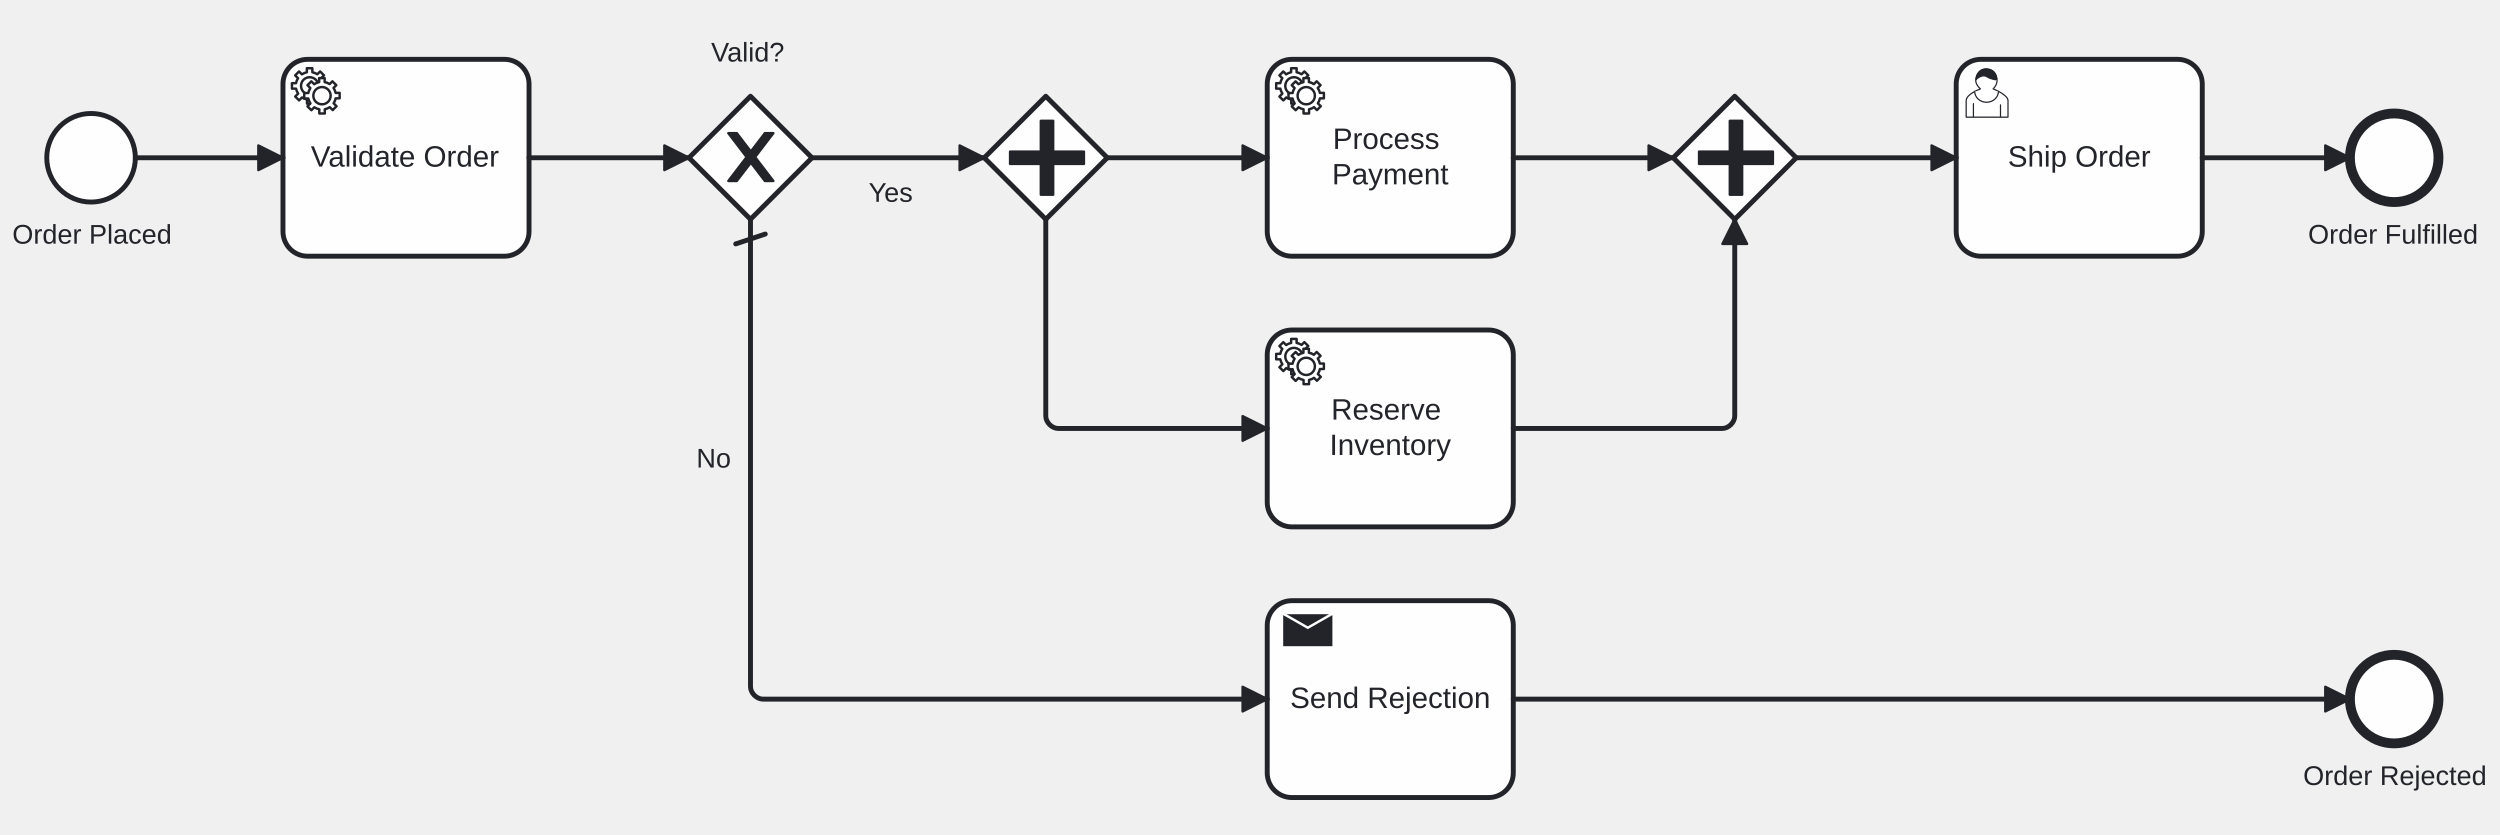
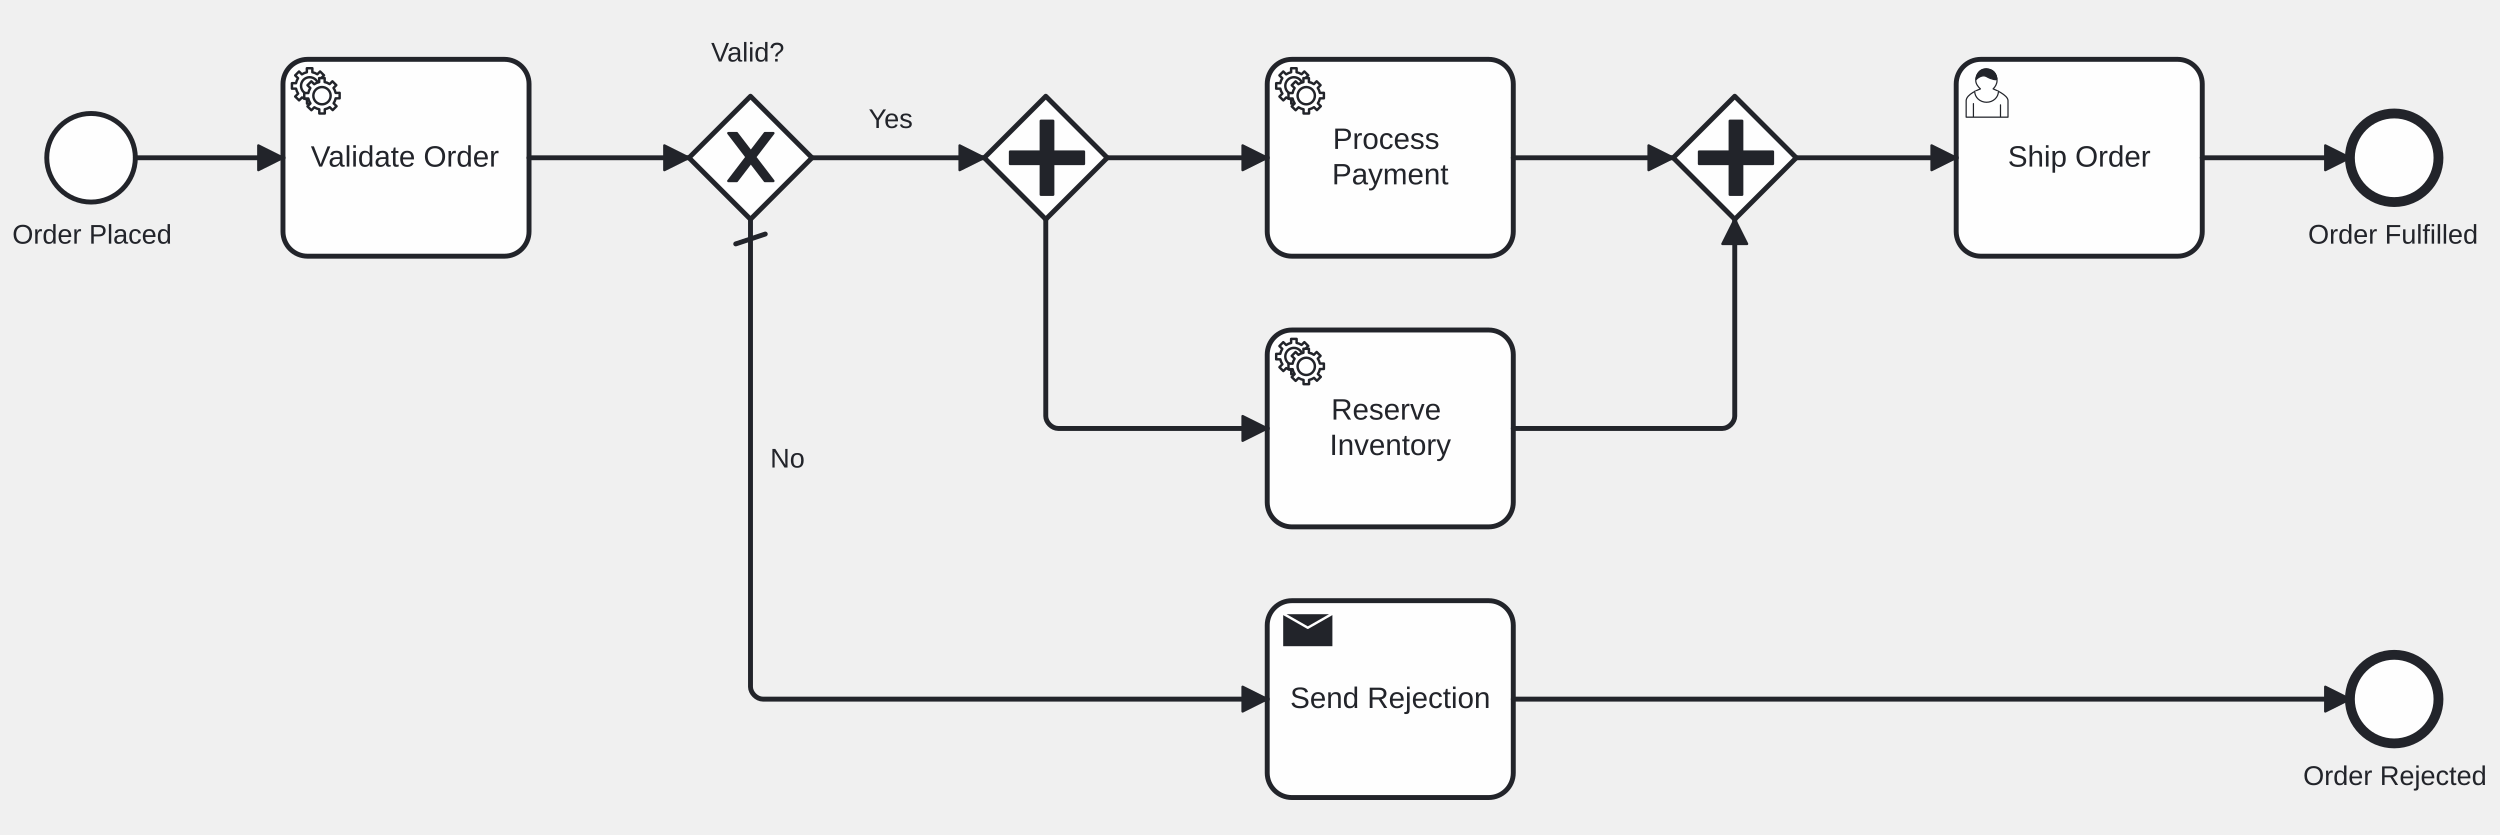
<svg xmlns="http://www.w3.org/2000/svg" width="1189" height="397" viewBox="173 78 1016 319" version="1.1">
  <g class="djs-group">
    <g class="djs-element djs-shape" data-element-id="Gateway_0ircx6m" style="display: block;" transform="translate(453, 107)">
      <g class="djs-visual">
        <polygon style="stroke-linecap: round; stroke-linejoin: round; stroke: hsl(225, 10%, 15%); stroke-width: 2px; fill: white; fill-opacity: 0.95;" points="25,0 50,25 25,50 0,25" />
        <path style="fill: hsl(225, 10%, 15%); stroke-linecap: round; stroke-linejoin: round; stroke: hsl(225, 10%, 15%); stroke-width: 1px;" d="m 16,15 7.429,9.714 -7.429,9.714 3.429,0 5.714,-7.464 5.714,7.464 3.429,0 -7.429,-9.714 7.429,-9.714 -3.429,0 -5.714,7.464 -5.714,-7.464 -3.429,0 z" />
      </g>
      <rect style="fill: none; stroke-opacity: 0; stroke: white; stroke-width: 15px;" class="djs-hit djs-hit-all" x="0" y="0" width="50" height="50" />
      <rect style="transform-box: fill-box; transform: rotate(45deg); transform-origin: center; fill: none;" x="2" y="2" rx="4" width="46" height="46" class="djs-outline" />
    </g>
  </g>
  <g class="djs-group">
    <g class="djs-element djs-shape" data-element-id="Event_1hm7wwe" style="display: block;" transform="translate(1128, 114)">
      <g class="djs-visual">
        <circle cx="18" cy="18" r="18" style="stroke-linecap: round; stroke-linejoin: round; stroke: hsl(225, 10%, 15%); stroke-width: 4px; fill: white; fill-opacity: 0.95;" />
      </g>
      <rect style="fill: none; stroke-opacity: 0; stroke: white; stroke-width: 15px;" class="djs-hit djs-hit-all" x="0" y="0" width="36" height="36" />
      <circle cx="18" cy="18" r="24" style="fill: none;" class="djs-outline" />
    </g>
  </g>
  <g class="djs-group">
    <g class="djs-element djs-shape" data-element-id="Event_01cpts6" style="display: block;" transform="translate(1128, 334)">
      <g class="djs-visual">
        <circle cx="18" cy="18" r="18" style="stroke-linecap: round; stroke-linejoin: round; stroke: hsl(225, 10%, 15%); stroke-width: 4px; fill: white; fill-opacity: 0.95;" />
      </g>
      <rect style="fill: none; stroke-opacity: 0; stroke: white; stroke-width: 15px;" class="djs-hit djs-hit-all" x="0" y="0" width="36" height="36" />
      <circle cx="18" cy="18" r="24" style="fill: none;" class="djs-outline" />
    </g>
  </g>
  <g class="djs-group">
    <g class="djs-element djs-shape" data-element-id="Activity_0glogve" style="display: block;" transform="translate(288, 92)">
      <g class="djs-visual">
        <rect x="0" y="0" width="100" height="80" rx="10" ry="10" style="stroke-linecap: round; stroke-linejoin: round; stroke: hsl(225, 10%, 15%); stroke-width: 2px; fill: white; fill-opacity: 0.95;" />
        <text style="font-family: Arial, sans-serif; font-size: 12px; font-weight: normal; fill: hsl(225, 10%, 15%);" lineHeight="1.2" class="djs-label">
          <tspan x="11.318" y="43.6">Validate Order</tspan>
        </text>
        <circle cx="5" cy="5" r="5" style="stroke-linecap: round; stroke-linejoin: round; stroke: none; stroke-width: 2px; fill: white;" transform="translate(6, 6)" />
        <path style="fill: white; stroke-linecap: round; stroke-linejoin: round; stroke: hsl(225, 10%, 15%); stroke-width: 1px;" d="m 12,18 v -1.713 c 0.352,-0.07 0.704,-0.178 1.048,-0.321 0.344,-0.145 0.666,-0.321 0.966,-0.521 l 1.194,1.18 1.567,-1.577 -1.195,-1.18 c 0.403,-0.614 0.683,-1.299 0.825,-2.018 l 1.622,-0.01 v -2.22 l -1.637,0.01 c -0.073,-0.352 -0.178,-0.7 -0.324,-1.044 -0.145,-0.344 -0.321,-0.664 -0.523,-0.962 l 1.131,-1.136 -1.583,-1.563 -1.13,1.136 c -0.614,-0.401 -1.303,-0.681 -2.023,-0.822 l 0.009,-1.619 h -2.241 l 0.004,1.631 c -0.354,0.074 -0.705,0.18 -1.05,0.324 -0.344,0.144 -0.665,0.321 -0.964,0.52 l -1.17,-1.158 -1.567,1.579 1.168,1.157 c -0.403,0.613 -0.683,1.298 -0.825,2.017 l -1.659,0.003 v 2.222 l 1.672,-0.006 c 0.073,0.351 0.18,0.702 0.324,1.045 0.145,0.344 0.321,0.664 0.523,0.961 l -1.199,1.197 1.584,1.56 1.196,-1.193 c 0.614,0.403 1.303,0.682 2.023,0.823 l 7.19e-4,1.699 h 2.227 z m 0.221,-3.996 c -1.789,0.75 -3.858,-0.093 -4.61,-1.874 -0.752,-1.783 0.091,-3.846 1.88,-4.596 1.788,-0.749 3.857,0.093 4.609,1.874 0.752,1.782 -0.091,3.846 -1.88,4.596 z" />
        <circle cx="5" cy="5" r="5" style="stroke-linecap: round; stroke-linejoin: round; stroke: none; stroke-width: 2px; fill: white;" transform="translate(11, 10)" />
        <path style="fill: white; stroke-linecap: round; stroke-linejoin: round; stroke: hsl(225, 10%, 15%); stroke-width: 1px;" d="m 17,22 v -1.713 c 0.352,-0.07 0.704,-0.178 1.048,-0.321 0.344,-0.145 0.666,-0.321 0.966,-0.521 l 1.194,1.18 1.567,-1.577 -1.195,-1.18 c 0.403,-0.614 0.683,-1.299 0.825,-2.018 l 1.622,-0.01 v -2.22 l -1.637,0.01 c -0.073,-0.352 -0.178,-0.7 -0.324,-1.044 -0.145,-0.344 -0.321,-0.664 -0.523,-0.962 l 1.131,-1.136 -1.583,-1.563 -1.13,1.136 c -0.614,-0.401 -1.303,-0.681 -2.023,-0.822 l 0.009,-1.619 h -2.241 l 0.004,1.631 c -0.354,0.074 -0.705,0.18 -1.05,0.324 -0.344,0.144 -0.665,0.321 -0.964,0.52 l -1.17,-1.158 -1.567,1.579 1.168,1.157 c -0.403,0.613 -0.683,1.298 -0.825,2.017 l -1.659,0.003 v 2.222 l 1.672,-0.006 c 0.073,0.351 0.18,0.702 0.324,1.045 0.145,0.344 0.321,0.664 0.523,0.961 l -1.199,1.197 1.584,1.56 1.196,-1.193 c 0.614,0.403 1.303,0.682 2.023,0.823 l 7.19e-4,1.699 h 2.227 z m 0.221,-3.996 c -1.789,0.75 -3.858,-0.093 -4.61,-1.874 -0.752,-1.783 0.091,-3.846 1.88,-4.596 1.788,-0.749 3.857,0.093 4.609,1.874 0.752,1.782 -0.091,3.846 -1.88,4.596 z" />
      </g>
      <rect style="fill: none; stroke-opacity: 0; stroke: white; stroke-width: 15px;" class="djs-hit djs-hit-all" x="0" y="0" width="100" height="80" />
      <rect x="-5" y="-5" rx="14" width="110" height="90" style="fill: none;" class="djs-outline" />
    </g>
  </g>
  <g class="djs-group">
    <g class="djs-element djs-shape" data-element-id="Activity_0rnc8vk" style="display: block;" transform="translate(688, 92)">
      <g class="djs-visual">
        <rect x="0" y="0" width="100" height="80" rx="10" ry="10" style="stroke-linecap: round; stroke-linejoin: round; stroke: hsl(225, 10%, 15%); stroke-width: 2px; fill: white; fill-opacity: 0.95;" />
        <text style="font-family: Arial, sans-serif; font-size: 12px; font-weight: normal; fill: hsl(225, 10%, 15%);" lineHeight="1.2" class="djs-label">
          <tspan x="26.66" y="36.4">Process </tspan>
          <tspan x="26.324" y="50.8">Payment</tspan>
        </text>
        <circle cx="5" cy="5" r="5" style="stroke-linecap: round; stroke-linejoin: round; stroke: none; stroke-width: 2px; fill: white;" transform="translate(6, 6)" />
        <path style="fill: white; stroke-linecap: round; stroke-linejoin: round; stroke: hsl(225, 10%, 15%); stroke-width: 1px;" d="m 12,18 v -1.713 c 0.352,-0.07 0.704,-0.178 1.048,-0.321 0.344,-0.145 0.666,-0.321 0.966,-0.521 l 1.194,1.18 1.567,-1.577 -1.195,-1.18 c 0.403,-0.614 0.683,-1.299 0.825,-2.018 l 1.622,-0.01 v -2.22 l -1.637,0.01 c -0.073,-0.352 -0.178,-0.7 -0.324,-1.044 -0.145,-0.344 -0.321,-0.664 -0.523,-0.962 l 1.131,-1.136 -1.583,-1.563 -1.13,1.136 c -0.614,-0.401 -1.303,-0.681 -2.023,-0.822 l 0.009,-1.619 h -2.241 l 0.004,1.631 c -0.354,0.074 -0.705,0.18 -1.05,0.324 -0.344,0.144 -0.665,0.321 -0.964,0.52 l -1.17,-1.158 -1.567,1.579 1.168,1.157 c -0.403,0.613 -0.683,1.298 -0.825,2.017 l -1.659,0.003 v 2.222 l 1.672,-0.006 c 0.073,0.351 0.18,0.702 0.324,1.045 0.145,0.344 0.321,0.664 0.523,0.961 l -1.199,1.197 1.584,1.56 1.196,-1.193 c 0.614,0.403 1.303,0.682 2.023,0.823 l 7.19e-4,1.699 h 2.227 z m 0.221,-3.996 c -1.789,0.75 -3.858,-0.093 -4.61,-1.874 -0.752,-1.783 0.091,-3.846 1.88,-4.596 1.788,-0.749 3.857,0.093 4.609,1.874 0.752,1.782 -0.091,3.846 -1.88,4.596 z" />
        <circle cx="5" cy="5" r="5" style="stroke-linecap: round; stroke-linejoin: round; stroke: none; stroke-width: 2px; fill: white;" transform="translate(11, 10)" />
        <path style="fill: white; stroke-linecap: round; stroke-linejoin: round; stroke: hsl(225, 10%, 15%); stroke-width: 1px;" d="m 17,22 v -1.713 c 0.352,-0.07 0.704,-0.178 1.048,-0.321 0.344,-0.145 0.666,-0.321 0.966,-0.521 l 1.194,1.18 1.567,-1.577 -1.195,-1.18 c 0.403,-0.614 0.683,-1.299 0.825,-2.018 l 1.622,-0.01 v -2.22 l -1.637,0.01 c -0.073,-0.352 -0.178,-0.7 -0.324,-1.044 -0.145,-0.344 -0.321,-0.664 -0.523,-0.962 l 1.131,-1.136 -1.583,-1.563 -1.13,1.136 c -0.614,-0.401 -1.303,-0.681 -2.023,-0.822 l 0.009,-1.619 h -2.241 l 0.004,1.631 c -0.354,0.074 -0.705,0.18 -1.05,0.324 -0.344,0.144 -0.665,0.321 -0.964,0.52 l -1.17,-1.158 -1.567,1.579 1.168,1.157 c -0.403,0.613 -0.683,1.298 -0.825,2.017 l -1.659,0.003 v 2.222 l 1.672,-0.006 c 0.073,0.351 0.18,0.702 0.324,1.045 0.145,0.344 0.321,0.664 0.523,0.961 l -1.199,1.197 1.584,1.56 1.196,-1.193 c 0.614,0.403 1.303,0.682 2.023,0.823 l 7.19e-4,1.699 h 2.227 z m 0.221,-3.996 c -1.789,0.75 -3.858,-0.093 -4.61,-1.874 -0.752,-1.783 0.091,-3.846 1.88,-4.596 1.788,-0.749 3.857,0.093 4.609,1.874 0.752,1.782 -0.091,3.846 -1.88,4.596 z" />
      </g>
      <rect style="fill: none; stroke-opacity: 0; stroke: white; stroke-width: 15px;" class="djs-hit djs-hit-all" x="0" y="0" width="100" height="80" />
      <rect x="-5" y="-5" rx="14" width="110" height="90" style="fill: none;" class="djs-outline" />
    </g>
  </g>
  <g class="djs-group">
    <g class="djs-element djs-shape" data-element-id="Activity_0mr8w51" style="display: block;" transform="translate(688, 202)">
      <g class="djs-visual">
        <rect x="0" y="0" width="100" height="80" rx="10" ry="10" style="stroke-linecap: round; stroke-linejoin: round; stroke: hsl(225, 10%, 15%); stroke-width: 2px; fill: white; fill-opacity: 0.95;" />
        <text style="font-family: Arial, sans-serif; font-size: 12px; font-weight: normal; fill: hsl(225, 10%, 15%);" lineHeight="1.2" class="djs-label">
          <tspan x="25.994" y="36.4">Reserve </tspan>
          <tspan x="25.322" y="50.8">Inventory</tspan>
        </text>
        <circle cx="5" cy="5" r="5" style="stroke-linecap: round; stroke-linejoin: round; stroke: none; stroke-width: 2px; fill: white;" transform="translate(6, 6)" />
        <path style="fill: white; stroke-linecap: round; stroke-linejoin: round; stroke: hsl(225, 10%, 15%); stroke-width: 1px;" d="m 12,18 v -1.713 c 0.352,-0.07 0.704,-0.178 1.048,-0.321 0.344,-0.145 0.666,-0.321 0.966,-0.521 l 1.194,1.18 1.567,-1.577 -1.195,-1.18 c 0.403,-0.614 0.683,-1.299 0.825,-2.018 l 1.622,-0.01 v -2.22 l -1.637,0.01 c -0.073,-0.352 -0.178,-0.7 -0.324,-1.044 -0.145,-0.344 -0.321,-0.664 -0.523,-0.962 l 1.131,-1.136 -1.583,-1.563 -1.13,1.136 c -0.614,-0.401 -1.303,-0.681 -2.023,-0.822 l 0.009,-1.619 h -2.241 l 0.004,1.631 c -0.354,0.074 -0.705,0.18 -1.05,0.324 -0.344,0.144 -0.665,0.321 -0.964,0.52 l -1.17,-1.158 -1.567,1.579 1.168,1.157 c -0.403,0.613 -0.683,1.298 -0.825,2.017 l -1.659,0.003 v 2.222 l 1.672,-0.006 c 0.073,0.351 0.18,0.702 0.324,1.045 0.145,0.344 0.321,0.664 0.523,0.961 l -1.199,1.197 1.584,1.56 1.196,-1.193 c 0.614,0.403 1.303,0.682 2.023,0.823 l 7.19e-4,1.699 h 2.227 z m 0.221,-3.996 c -1.789,0.75 -3.858,-0.093 -4.61,-1.874 -0.752,-1.783 0.091,-3.846 1.88,-4.596 1.788,-0.749 3.857,0.093 4.609,1.874 0.752,1.782 -0.091,3.846 -1.88,4.596 z" />
        <circle cx="5" cy="5" r="5" style="stroke-linecap: round; stroke-linejoin: round; stroke: none; stroke-width: 2px; fill: white;" transform="translate(11, 10)" />
        <path style="fill: white; stroke-linecap: round; stroke-linejoin: round; stroke: hsl(225, 10%, 15%); stroke-width: 1px;" d="m 17,22 v -1.713 c 0.352,-0.07 0.704,-0.178 1.048,-0.321 0.344,-0.145 0.666,-0.321 0.966,-0.521 l 1.194,1.18 1.567,-1.577 -1.195,-1.18 c 0.403,-0.614 0.683,-1.299 0.825,-2.018 l 1.622,-0.01 v -2.22 l -1.637,0.01 c -0.073,-0.352 -0.178,-0.7 -0.324,-1.044 -0.145,-0.344 -0.321,-0.664 -0.523,-0.962 l 1.131,-1.136 -1.583,-1.563 -1.13,1.136 c -0.614,-0.401 -1.303,-0.681 -2.023,-0.822 l 0.009,-1.619 h -2.241 l 0.004,1.631 c -0.354,0.074 -0.705,0.18 -1.05,0.324 -0.344,0.144 -0.665,0.321 -0.964,0.52 l -1.17,-1.158 -1.567,1.579 1.168,1.157 c -0.403,0.613 -0.683,1.298 -0.825,2.017 l -1.659,0.003 v 2.222 l 1.672,-0.006 c 0.073,0.351 0.18,0.702 0.324,1.045 0.145,0.344 0.321,0.664 0.523,0.961 l -1.199,1.197 1.584,1.56 1.196,-1.193 c 0.614,0.403 1.303,0.682 2.023,0.823 l 7.19e-4,1.699 h 2.227 z m 0.221,-3.996 c -1.789,0.75 -3.858,-0.093 -4.61,-1.874 -0.752,-1.783 0.091,-3.846 1.88,-4.596 1.788,-0.749 3.857,0.093 4.609,1.874 0.752,1.782 -0.091,3.846 -1.88,4.596 z" />
      </g>
      <rect style="fill: none; stroke-opacity: 0; stroke: white; stroke-width: 15px;" class="djs-hit djs-hit-all" x="0" y="0" width="100" height="80" />
      <rect x="-5" y="-5" rx="14" width="110" height="90" style="fill: none;" class="djs-outline" />
    </g>
  </g>
  <g class="djs-group">
    <g class="djs-element djs-shape" data-element-id="Activity_02pkc1i" style="display: block;" transform="translate(688, 312)">
      <g class="djs-visual">
        <rect x="0" y="0" width="100" height="80" rx="10" ry="10" style="stroke-linecap: round; stroke-linejoin: round; stroke: hsl(225, 10%, 15%); stroke-width: 2px; fill: white; fill-opacity: 0.95;" />
        <text style="font-family: Arial, sans-serif; font-size: 12px; font-weight: normal; fill: hsl(225, 10%, 15%);" lineHeight="1.2" class="djs-label">
          <tspan x="9.314" y="43.6">Send Rejection</tspan>
        </text>
        <path style="fill: hsl(225, 10%, 15%); stroke-linecap: round; stroke-linejoin: round; stroke: white; stroke-width: 1px;" d="m 5.985,4.998 l 0,14 l 21,0 l 0,-14 z l 10.5,6 l 10.5,-6" />
      </g>
      <rect style="fill: none; stroke-opacity: 0; stroke: white; stroke-width: 15px;" class="djs-hit djs-hit-all" x="0" y="0" width="100" height="80" />
      <rect x="-5" y="-5" rx="14" width="110" height="90" style="fill: none;" class="djs-outline" />
    </g>
  </g>
  <g class="djs-group">
    <g class="djs-element djs-shape" data-element-id="Activity_1kdlney" style="display: block;" transform="translate(968, 92)">
      <g class="djs-visual">
        <rect x="0" y="0" width="100" height="80" rx="10" ry="10" style="stroke-linecap: round; stroke-linejoin: round; stroke: hsl(225, 10%, 15%); stroke-width: 2px; fill: white; fill-opacity: 0.95;" />
        <text style="font-family: Arial, sans-serif; font-size: 12px; font-weight: normal; fill: hsl(225, 10%, 15%);" lineHeight="1.2" class="djs-label">
          <tspan x="20.99" y="43.6">Ship Order</tspan>
        </text>
        <path style="fill: white; stroke-linecap: round; stroke-linejoin: round; stroke: hsl(225, 10%, 15%); stroke-width: 0.5px;" d="m 15,12 c 0.909,-0.845 1.594,-2.049 1.594,-3.385 0,-2.554 -1.805,-4.622 -4.357,-4.622 -2.552,0 -4.288,2.068 -4.288,4.622 0,1.348 0.974,2.562 1.896,3.405 -0.529,0.187 -5.669,2.097 -5.794,4.756 v 6.718 h 17 v -6.718 c 0,-2.298 -5.528,-4.595 -6.051,-4.776 zm -8,6 l 0,5.5 m 11,0 l 0,-5" />
        <path style="fill: white; stroke-linecap: round; stroke-linejoin: round; stroke: hsl(225, 10%, 15%); stroke-width: 0.5px;" d="m 15,12 m 2.162,1.009 c 0,2.447 -2.158,4.431 -4.821,4.431 -2.665,0 -4.822,-1.981 -4.822,-4.431 " />
        <path style="fill: hsl(225, 10%, 15%); stroke-linecap: round; stroke-linejoin: round; stroke: hsl(225, 10%, 15%); stroke-width: 0.5px;" d="m 15,12 m -6.9,-3.80 c 0,0 2.251,-2.358 4.274,-1.177 2.024,1.181 4.221,1.537 4.124,0.965 -0.098,-0.57 -0.117,-3.791 -4.191,-4.136 -3.575,0.001 -4.208,3.367 -4.207,4.348 z" />
      </g>
      <rect style="fill: none; stroke-opacity: 0; stroke: white; stroke-width: 15px;" class="djs-hit djs-hit-all" x="0" y="0" width="100" height="80" />
      <rect x="-5" y="-5" rx="14" width="110" height="90" style="fill: none;" class="djs-outline" />
    </g>
  </g>
  <g class="djs-group">
    <g class="djs-element djs-shape" data-element-id="Gateway_0g0pyit" style="display: block;" transform="translate(573, 107)">
      <g class="djs-visual">
        <polygon style="stroke-linecap: round; stroke-linejoin: round; stroke: hsl(225, 10%, 15%); stroke-width: 2px; fill: white; fill-opacity: 0.95;" points="25,0 50,25 25,50 0,25" />
        <path style="fill: hsl(225, 10%, 15%); stroke-linecap: round; stroke-linejoin: round; stroke: hsl(225, 10%, 15%); stroke-width: 1px;" d="m 23,10 0,12.5 -12.5,0 0,5 12.5,0 0,12.5 5,0 0,-12.5 12.5,0 0,-5 -12.5,0 0,-12.5 -5,0 z" />
      </g>
      <rect style="fill: none; stroke-opacity: 0; stroke: white; stroke-width: 15px;" class="djs-hit djs-hit-all" x="0" y="0" width="50" height="50" />
      <rect style="transform-box: fill-box; transform: rotate(45deg); transform-origin: center; fill: none;" x="2" y="2" rx="4" width="46" height="46" class="djs-outline" />
    </g>
  </g>
  <g class="djs-group">
    <g class="djs-element djs-shape" data-element-id="Gateway_0rzojmn" style="display: block;" transform="translate(853, 107)">
      <g class="djs-visual">
        <polygon style="stroke-linecap: round; stroke-linejoin: round; stroke: hsl(225, 10%, 15%); stroke-width: 2px; fill: white; fill-opacity: 0.95;" points="25,0 50,25 25,50 0,25" />
        <path style="fill: hsl(225, 10%, 15%); stroke-linecap: round; stroke-linejoin: round; stroke: hsl(225, 10%, 15%); stroke-width: 1px;" d="m 23,10 0,12.5 -12.5,0 0,5 12.5,0 0,12.5 5,0 0,-12.5 12.5,0 0,-5 -12.5,0 0,-12.5 -5,0 z" />
      </g>
      <rect style="fill: none; stroke-opacity: 0; stroke: white; stroke-width: 15px;" class="djs-hit djs-hit-all" x="0" y="0" width="50" height="50" />
      <rect style="transform-box: fill-box; transform: rotate(45deg); transform-origin: center; fill: none;" x="2" y="2" rx="4" width="46" height="46" class="djs-outline" />
    </g>
  </g>
  <g class="djs-group">
    <g class="djs-element djs-shape" data-element-id="Event_1ol4tix" style="display: block;" transform="translate(192, 114)">
      <g class="djs-visual">
        <circle cx="18" cy="18" r="18" style="stroke-linecap: round; stroke-linejoin: round; stroke: hsl(225, 10%, 15%); stroke-width: 2px; fill: white; fill-opacity: 0.95;" />
      </g>
      <rect style="fill: none; stroke-opacity: 0; stroke: white; stroke-width: 15px;" class="djs-hit djs-hit-all" x="0" y="0" width="36" height="36" />
      <circle cx="18" cy="18" r="23" style="fill: none;" class="djs-outline" />
    </g>
  </g>
  <g class="djs-group">
    <g class="djs-element djs-shape" data-element-id="Gateway_0ircx6m_label" style="display: block;" transform="translate(462, 83)">
      <g class="djs-visual">
        <text style="font-family: Arial, sans-serif; font-size: 11px; font-weight: normal; fill: hsl(225, 10%, 15%);" lineHeight="1.2" class="djs-label">
          <tspan x="0" y="9.9">Valid?</tspan>
        </text>
      </g>
      <rect style="fill: none; stroke-opacity: 0; stroke: white; stroke-width: 15px;" class="djs-hit djs-hit-all" x="0" y="0" width="31" height="14" />
      <rect x="-5" y="-5" rx="4" width="41" height="24" style="fill: none;" class="djs-outline" />
    </g>
  </g>
  <g class="djs-group">
    <g class="djs-element djs-shape" data-element-id="Event_1hm7wwe_label" style="display: block;" transform="translate(1111, 157)">
      <g class="djs-visual">
        <text style="font-family: Arial, sans-serif; font-size: 11px; font-weight: normal; fill: hsl(225, 10%, 15%);" lineHeight="1.2" class="djs-label">
          <tspan x="0" y="9.9">Order Fulfilled</tspan>
        </text>
      </g>
      <rect style="fill: none; stroke-opacity: 0; stroke: white; stroke-width: 15px;" class="djs-hit djs-hit-all" x="0" y="0" width="70" height="14" />
      <rect x="-5" y="-5" rx="4" width="80" height="24" style="fill: none;" class="djs-outline" />
    </g>
  </g>
  <g class="djs-group">
    <g class="djs-element djs-shape" data-element-id="Event_01cpts6_label" style="display: block;" transform="translate(1109, 377)">
      <g class="djs-visual">
        <text style="font-family: Arial, sans-serif; font-size: 11px; font-weight: normal; fill: hsl(225, 10%, 15%);" lineHeight="1.2" class="djs-label">
          <tspan x="0" y="9.9">Order Rejected</tspan>
        </text>
      </g>
      <rect style="fill: none; stroke-opacity: 0; stroke: white; stroke-width: 15px;" class="djs-hit djs-hit-all" x="0" y="0" width="75" height="14" />
      <rect x="-5" y="-5" rx="4" width="85" height="24" style="fill: none;" class="djs-outline" />
    </g>
  </g>
  <g class="djs-group">
    <g class="djs-element djs-shape" data-element-id="Event_1ol4tix_label" style="display: block;" transform="translate(178, 157)">
      <g class="djs-visual">
        <text style="font-family: Arial, sans-serif; font-size: 11px; font-weight: normal; fill: hsl(225, 10%, 15%);" lineHeight="1.2" class="djs-label">
          <tspan x="0" y="9.9">Order Placed</tspan>
        </text>
      </g>
      <rect style="fill: none; stroke-opacity: 0; stroke: white; stroke-width: 15px;" class="djs-hit djs-hit-all" x="0" y="0" width="65" height="14" />
      <rect x="-5" y="-5" rx="4" width="75" height="24" style="fill: none;" class="djs-outline" />
    </g>
  </g>
  <g class="djs-group">
    <g class="djs-element djs-connection" data-element-id="Flow_007jsi5" style="display: block;">
      <g class="djs-visual">
        <defs>
          <marker id="marker-seq-0" viewBox="0 0 20 20" refX="11" refY="10" markerWidth="10" markerHeight="10" orient="auto">
            <path d="M 1 5 L 11 10 L 1 15 Z" style="stroke-linecap: round; stroke-linejoin: round; stroke: hsl(225, 10%, 15%); stroke-width: 1px; fill: hsl(225, 10%, 15%);" />
          </marker>
        </defs>
        <path style="fill: none; stroke-linecap: round; stroke-linejoin: round; stroke: hsl(225, 10%, 15%); stroke-width: 2px; marker-end: url(#marker-seq-0);" data-corner-radius="5" d="M388,132L453,132" />
      </g>
      <path d="M388,132L453,132" style="fill: none; stroke-opacity: 0; stroke: white; stroke-width: 15px;" class="djs-hit djs-hit-stroke" />
      <rect x="383" y="127" rx="4" width="75" height="10" style="fill: none;" class="djs-outline" />
    </g>
  </g>
  <g class="djs-group">
    <g class="djs-element djs-connection" data-element-id="Flow_0f3s1zc" style="display: block;">
      <g class="djs-visual">
        <defs>
          <marker id="marker-seq-1" viewBox="0 0 20 20" refX="11" refY="10" markerWidth="10" markerHeight="10" orient="auto">
            <path d="M 1 5 L 11 10 L 1 15 Z" style="stroke-linecap: round; stroke-linejoin: round; stroke: hsl(225, 10%, 15%); stroke-width: 1px; fill: hsl(225, 10%, 15%);" />
          </marker>
        </defs>
        <path style="fill: none; stroke-linecap: round; stroke-linejoin: round; stroke: hsl(225, 10%, 15%); stroke-width: 2px; marker-end: url(#marker-seq-1);" data-corner-radius="5" d="M503,132L573,132" />
      </g>
      <path d="M503,132L573,132" style="fill: none; stroke-opacity: 0; stroke: white; stroke-width: 15px;" class="djs-hit djs-hit-stroke" />
      <rect x="498" y="127" rx="4" width="80" height="10" style="fill: none;" class="djs-outline" />
    </g>
  </g>
  <g class="djs-group">
    <g class="djs-element djs-connection" data-element-id="Flow_18zaw60" style="display: block;">
      <g class="djs-visual">
        <defs>
          <marker id="marker-seq-2" viewBox="0 0 20 20" refX="11" refY="10" markerWidth="10" markerHeight="10" orient="auto">
            <path d="M 1 5 L 11 10 L 1 15 Z" style="stroke-linecap: round; stroke-linejoin: round; stroke: hsl(225, 10%, 15%); stroke-width: 1px; fill: hsl(225, 10%, 15%);" />
          </marker>
          <marker id="marker-seq-3" viewBox="0 0 20 20" refX="0" refY="10" markerWidth="10" markerHeight="10" orient="auto">
            <path d="M 6 4 L 10 16" style="stroke-linecap: round; stroke-linejoin: round; stroke: hsl(225, 10%, 15%); stroke-width: 2px; fill: none;" />
          </marker>
        </defs>
        <path style="fill: none; stroke-linecap: round; stroke-linejoin: round; stroke: hsl(225, 10%, 15%); stroke-width: 2px; marker-end: url(#marker-seq-2); marker-start: url(#marker-seq-3);" data-corner-radius="5" d="M478,157L478,347C478,349.5,480.5,352,483,352L688,352" />
      </g>
      <path d="M478,157L478,352L688,352" style="fill: none; stroke-opacity: 0; stroke: white; stroke-width: 15px;" class="djs-hit djs-hit-stroke" />
      <rect x="473" y="152" rx="4" width="220" height="205" style="fill: none;" class="djs-outline" />
    </g>
  </g>
  <g class="djs-group">
    <g class="djs-element djs-connection" data-element-id="Flow_12mfwdq" style="display: block;">
      <g class="djs-visual">
        <defs>
          <marker id="marker-seq-4" viewBox="0 0 20 20" refX="11" refY="10" markerWidth="10" markerHeight="10" orient="auto">
            <path d="M 1 5 L 11 10 L 1 15 Z" style="stroke-linecap: round; stroke-linejoin: round; stroke: hsl(225, 10%, 15%); stroke-width: 1px; fill: hsl(225, 10%, 15%);" />
          </marker>
        </defs>
        <path style="fill: none; stroke-linecap: round; stroke-linejoin: round; stroke: hsl(225, 10%, 15%); stroke-width: 2px; marker-end: url(#marker-seq-4);" data-corner-radius="5" d="M1068,132L1128,132" />
      </g>
      <path d="M1068,132L1128,132" style="fill: none; stroke-opacity: 0; stroke: white; stroke-width: 15px;" class="djs-hit djs-hit-stroke" />
      <rect x="1063" y="127" rx="4" width="70" height="10" style="fill: none;" class="djs-outline" />
    </g>
  </g>
  <g class="djs-group">
    <g class="djs-element djs-connection" data-element-id="Flow_1xzxb56" style="display: block;">
      <g class="djs-visual">
        <defs>
          <marker id="marker-seq-5" viewBox="0 0 20 20" refX="11" refY="10" markerWidth="10" markerHeight="10" orient="auto">
            <path d="M 1 5 L 11 10 L 1 15 Z" style="stroke-linecap: round; stroke-linejoin: round; stroke: hsl(225, 10%, 15%); stroke-width: 1px; fill: hsl(225, 10%, 15%);" />
          </marker>
        </defs>
        <path style="fill: none; stroke-linecap: round; stroke-linejoin: round; stroke: hsl(225, 10%, 15%); stroke-width: 2px; marker-end: url(#marker-seq-5);" data-corner-radius="5" d="M788,352L1128,352" />
      </g>
      <path d="M788,352L1128,352" style="fill: none; stroke-opacity: 0; stroke: white; stroke-width: 15px;" class="djs-hit djs-hit-stroke" />
      <rect x="783" y="347" rx="4" width="350" height="10" style="fill: none;" class="djs-outline" />
    </g>
  </g>
  <g class="djs-group">
    <g class="djs-element djs-connection" data-element-id="Flow_0uzffol" style="display: block;">
      <g class="djs-visual">
        <defs>
          <marker id="marker-seq-6" viewBox="0 0 20 20" refX="11" refY="10" markerWidth="10" markerHeight="10" orient="auto">
            <path d="M 1 5 L 11 10 L 1 15 Z" style="stroke-linecap: round; stroke-linejoin: round; stroke: hsl(225, 10%, 15%); stroke-width: 1px; fill: hsl(225, 10%, 15%);" />
          </marker>
        </defs>
        <path style="fill: none; stroke-linecap: round; stroke-linejoin: round; stroke: hsl(225, 10%, 15%); stroke-width: 2px; marker-end: url(#marker-seq-6);" data-corner-radius="5" d="M228,132L288,132" />
      </g>
      <path d="M228,132L288,132" style="fill: none; stroke-opacity: 0; stroke: white; stroke-width: 15px;" class="djs-hit djs-hit-stroke" />
      <rect x="223" y="127" rx="4" width="70" height="10" style="fill: none;" class="djs-outline" />
    </g>
  </g>
  <g class="djs-group">
    <g class="djs-element djs-connection" data-element-id="Flow_0mgoijn" style="display: block;">
      <g class="djs-visual">
        <defs>
          <marker id="marker-seq-7" viewBox="0 0 20 20" refX="11" refY="10" markerWidth="10" markerHeight="10" orient="auto">
            <path d="M 1 5 L 11 10 L 1 15 Z" style="stroke-linecap: round; stroke-linejoin: round; stroke: hsl(225, 10%, 15%); stroke-width: 1px; fill: hsl(225, 10%, 15%);" />
          </marker>
        </defs>
        <path style="fill: none; stroke-linecap: round; stroke-linejoin: round; stroke: hsl(225, 10%, 15%); stroke-width: 2px; marker-end: url(#marker-seq-7);" data-corner-radius="5" d="M623,132L688,132" />
      </g>
      <path d="M623,132L688,132" style="fill: none; stroke-opacity: 0; stroke: white; stroke-width: 15px;" class="djs-hit djs-hit-stroke" />
      <rect x="618" y="127" rx="4" width="75" height="10" style="fill: none;" class="djs-outline" />
    </g>
  </g>
  <g class="djs-group">
    <g class="djs-element djs-connection" data-element-id="Flow_033c36g" style="display: block;">
      <g class="djs-visual">
        <defs>
          <marker id="marker-seq-8" viewBox="0 0 20 20" refX="11" refY="10" markerWidth="10" markerHeight="10" orient="auto">
            <path d="M 1 5 L 11 10 L 1 15 Z" style="stroke-linecap: round; stroke-linejoin: round; stroke: hsl(225, 10%, 15%); stroke-width: 1px; fill: hsl(225, 10%, 15%);" />
          </marker>
        </defs>
        <path style="fill: none; stroke-linecap: round; stroke-linejoin: round; stroke: hsl(225, 10%, 15%); stroke-width: 2px; marker-end: url(#marker-seq-8);" data-corner-radius="5" d="M788,132L853,132" />
      </g>
      <path d="M788,132L853,132" style="fill: none; stroke-opacity: 0; stroke: white; stroke-width: 15px;" class="djs-hit djs-hit-stroke" />
      <rect x="783" y="127" rx="4" width="75" height="10" style="fill: none;" class="djs-outline" />
    </g>
  </g>
  <g class="djs-group">
    <g class="djs-element djs-connection" data-element-id="Flow_0rpogl4" style="display: block;">
      <g class="djs-visual">
        <defs>
          <marker id="marker-seq-9" viewBox="0 0 20 20" refX="11" refY="10" markerWidth="10" markerHeight="10" orient="auto">
            <path d="M 1 5 L 11 10 L 1 15 Z" style="stroke-linecap: round; stroke-linejoin: round; stroke: hsl(225, 10%, 15%); stroke-width: 1px; fill: hsl(225, 10%, 15%);" />
          </marker>
        </defs>
        <path style="fill: none; stroke-linecap: round; stroke-linejoin: round; stroke: hsl(225, 10%, 15%); stroke-width: 2px; marker-end: url(#marker-seq-9);" data-corner-radius="5" d="M598,157L598,237C598,239.5,600.5,242,603,242L688,242" />
      </g>
      <path d="M598,157L598,242L688,242" style="fill: none; stroke-opacity: 0; stroke: white; stroke-width: 15px;" class="djs-hit djs-hit-stroke" />
      <rect x="593" y="152" rx="4" width="100" height="95" style="fill: none;" class="djs-outline" />
    </g>
  </g>
  <g class="djs-group">
    <g class="djs-element djs-connection" data-element-id="Flow_11j4u79" style="display: block;">
      <g class="djs-visual">
        <defs>
          <marker id="marker-seq-10" viewBox="0 0 20 20" refX="11" refY="10" markerWidth="10" markerHeight="10" orient="auto">
            <path d="M 1 5 L 11 10 L 1 15 Z" style="stroke-linecap: round; stroke-linejoin: round; stroke: hsl(225, 10%, 15%); stroke-width: 1px; fill: hsl(225, 10%, 15%);" />
          </marker>
        </defs>
        <path style="fill: none; stroke-linecap: round; stroke-linejoin: round; stroke: hsl(225, 10%, 15%); stroke-width: 2px; marker-end: url(#marker-seq-10);" data-corner-radius="5" d="M788,242L873,242C875.5,242,878,239.5,878,237L878,157" />
      </g>
      <path d="M788,242L878,242L878,157" style="fill: none; stroke-opacity: 0; stroke: white; stroke-width: 15px;" class="djs-hit djs-hit-stroke" />
      <rect x="783" y="152" rx="4" width="100" height="95" style="fill: none;" class="djs-outline" />
    </g>
  </g>
  <g class="djs-group">
    <g class="djs-element djs-connection" data-element-id="Flow_1gzog11" style="display: block;">
      <g class="djs-visual">
        <defs>
          <marker id="marker-seq-11" viewBox="0 0 20 20" refX="11" refY="10" markerWidth="10" markerHeight="10" orient="auto">
            <path d="M 1 5 L 11 10 L 1 15 Z" style="stroke-linecap: round; stroke-linejoin: round; stroke: hsl(225, 10%, 15%); stroke-width: 1px; fill: hsl(225, 10%, 15%);" />
          </marker>
        </defs>
        <path style="fill: none; stroke-linecap: round; stroke-linejoin: round; stroke: hsl(225, 10%, 15%); stroke-width: 2px; marker-end: url(#marker-seq-11);" data-corner-radius="5" d="M903,132L968,132" />
      </g>
      <path d="M903,132L968,132" style="fill: none; stroke-opacity: 0; stroke: white; stroke-width: 15px;" class="djs-hit djs-hit-stroke" />
      <rect x="898" y="127" rx="4" width="75" height="10" style="fill: none;" class="djs-outline" />
    </g>
  </g>
  <g class="djs-group">
-     <g class="djs-element djs-shape" data-element-id="Flow_0f3s1zc_label" style="display: block;" transform="translate(526, 140)">
+     <g class="djs-element djs-shape" data-element-id="Flow_0f3s1zc_label" style="display: block;" transform="translate(526, 110)">
      <g class="djs-visual">
        <text style="font-family: Arial, sans-serif; font-size: 11px; font-weight: normal; fill: hsl(225, 10%, 15%);" lineHeight="1.2" class="djs-label">
          <tspan x="0" y="9.9">Yes</tspan>
        </text>
      </g>
      <rect style="fill: none; stroke-opacity: 0; stroke: white; stroke-width: 15px;" class="djs-hit djs-hit-all" x="0" y="0" width="19" height="14" />
      <rect x="-5" y="-5" rx="4" width="29" height="24" style="fill: none;" class="djs-outline" />
    </g>
  </g>
  <g class="djs-group">
-     <g class="djs-element djs-shape" data-element-id="Flow_18zaw60_label" style="display: block;" transform="translate(456, 248)">
+     <g class="djs-element djs-shape" data-element-id="Flow_18zaw60_label" style="display: block;" transform="translate(486, 248)">
      <g class="djs-visual">
        <text style="font-family: Arial, sans-serif; font-size: 11px; font-weight: normal; fill: hsl(225, 10%, 15%);" lineHeight="1.2" class="djs-label">
          <tspan x="0" y="9.9">No</tspan>
        </text>
      </g>
      <rect style="fill: none; stroke-opacity: 0; stroke: white; stroke-width: 15px;" class="djs-hit djs-hit-all" x="0" y="0" width="15" height="14" />
      <rect x="-5" y="-5" rx="4" width="25" height="24" style="fill: none;" class="djs-outline" />
    </g>
  </g>
</svg>
